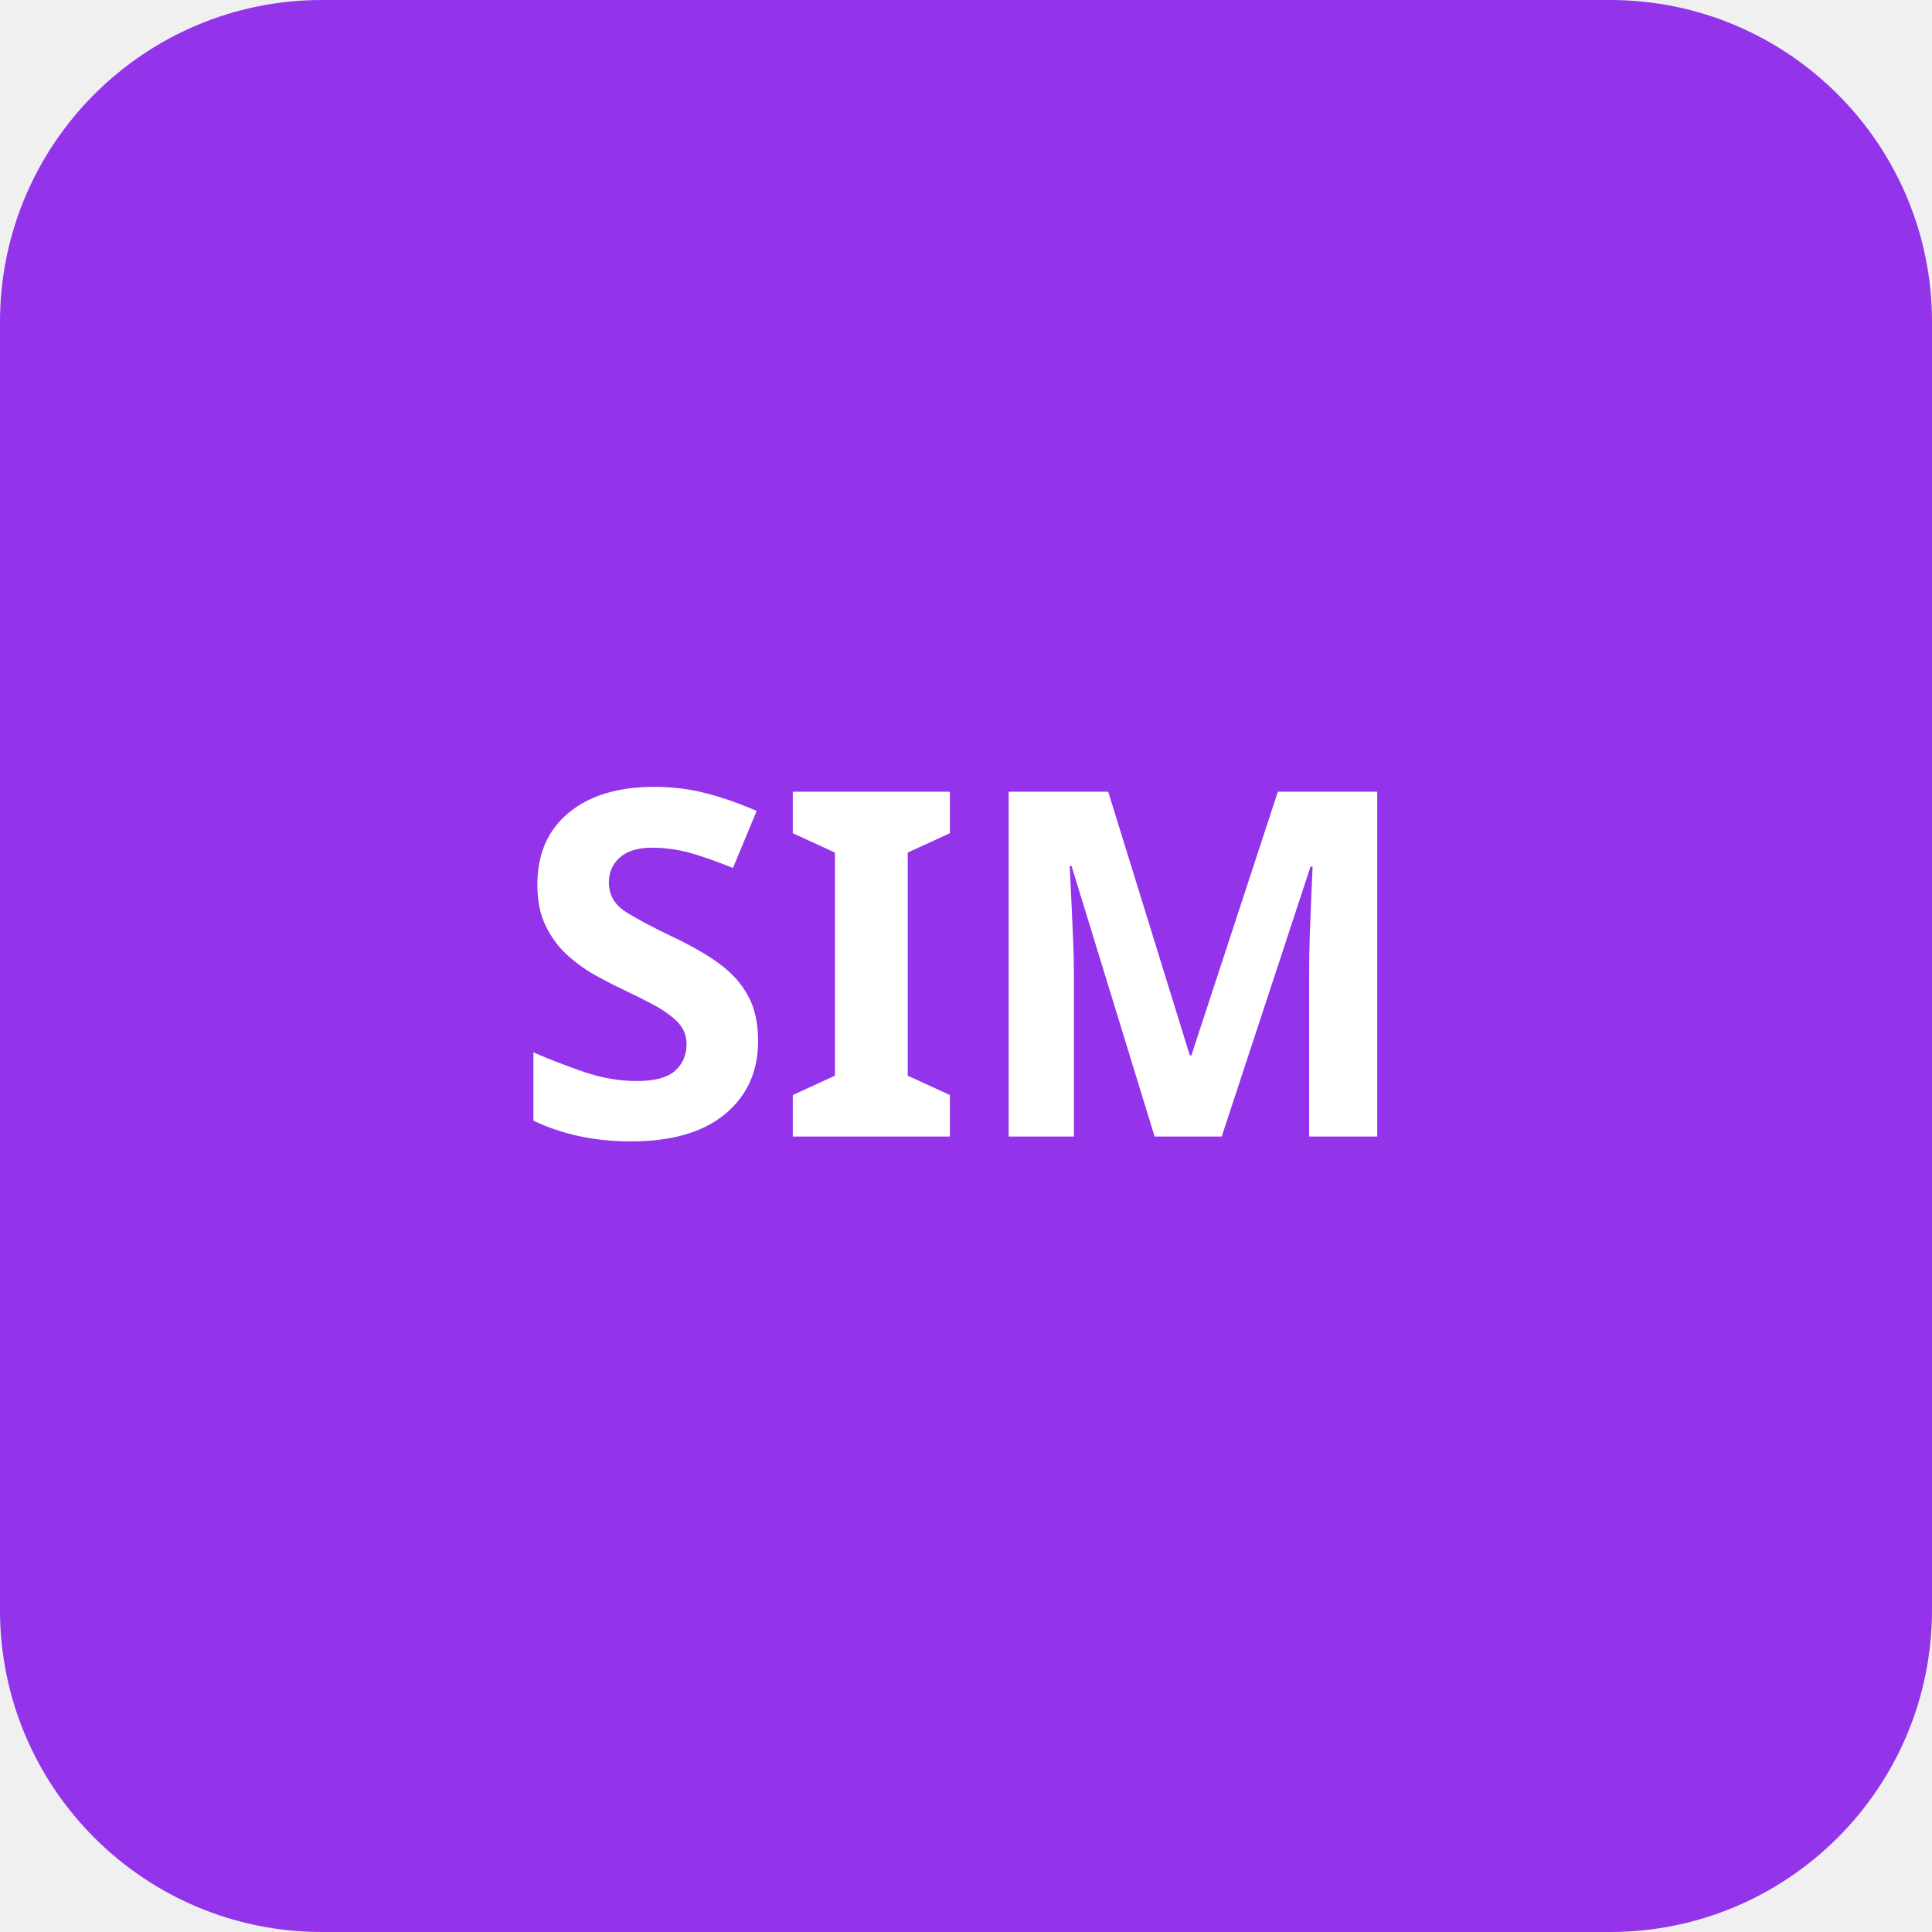
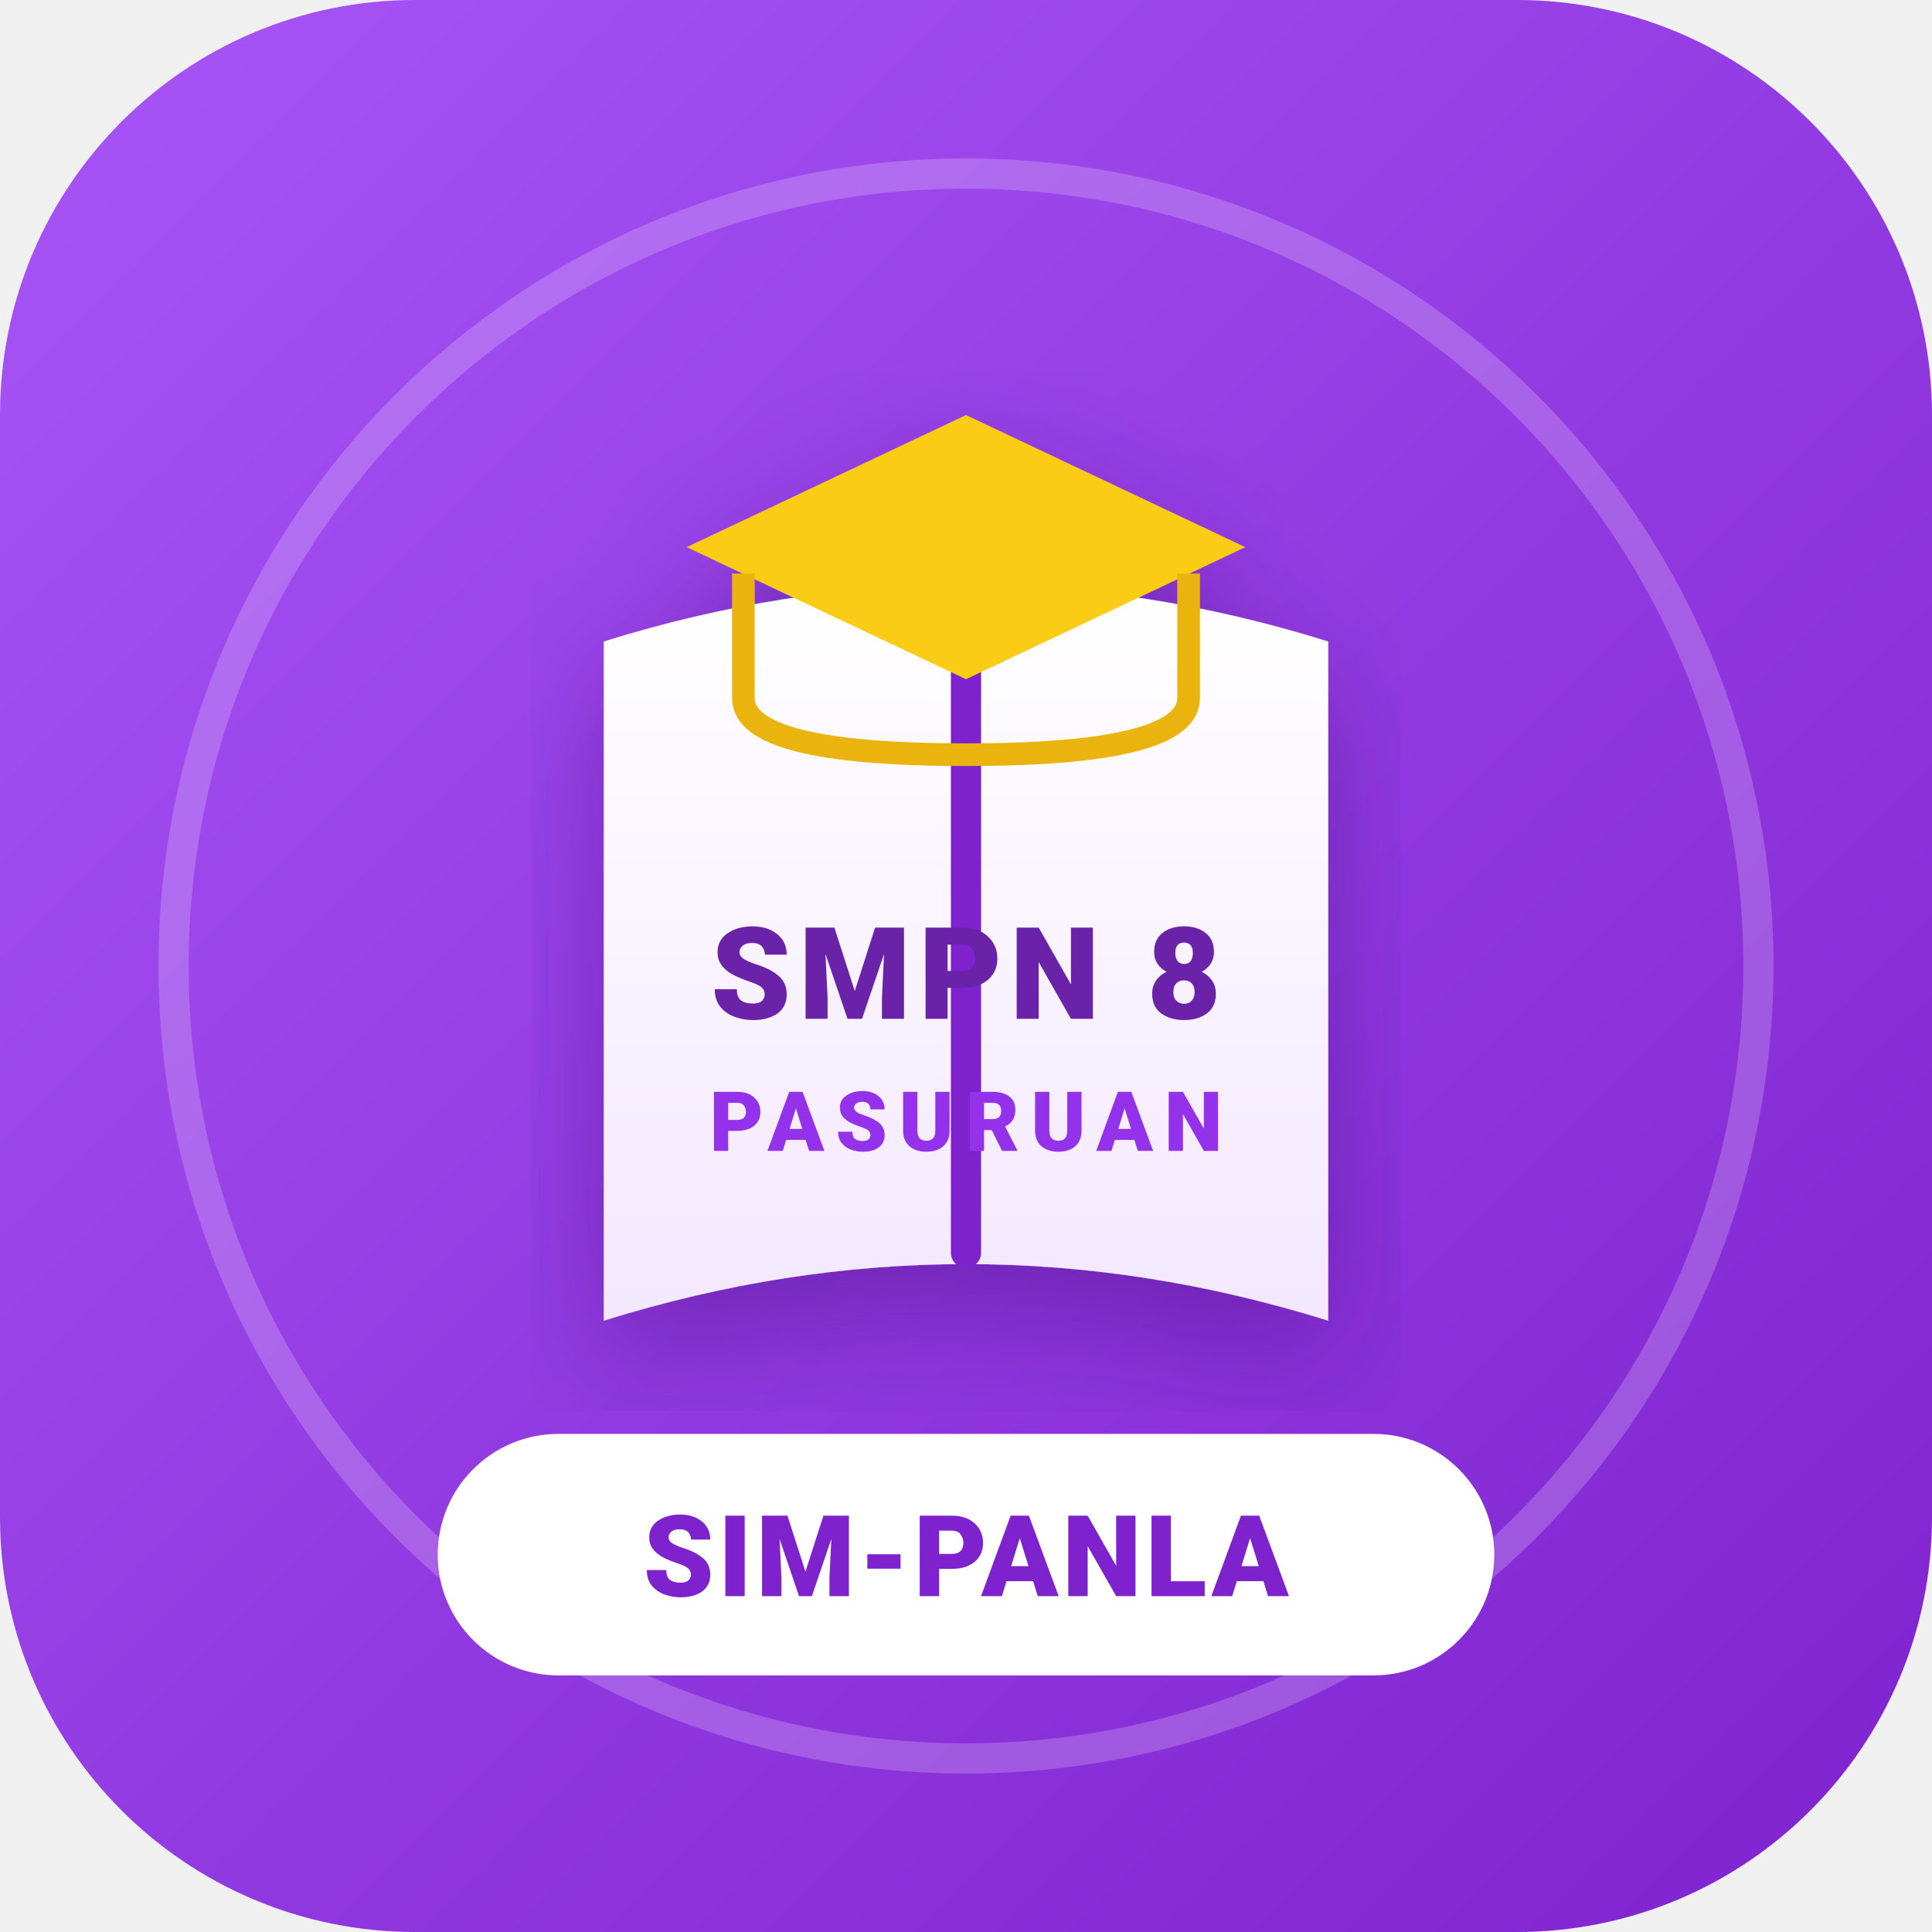
- <svg xmlns="http://www.w3.org/2000/svg" width="192" height="192" viewBox="0 0 192 192">
-   <rect width="192" height="192" fill="#9333ea" rx="32" />
-   <text x="50%" y="50%" dominant-baseline="middle" text-anchor="middle" font-size="48" font-family="sans-serif" font-weight="bold" fill="white">SIM</text>
+ <svg xmlns="http://www.w3.org/2000/svg" width="512" height="512" viewBox="0 0 512 512">
+   <defs>
+     <linearGradient id="bgGrad" x1="0%" y1="0%" x2="100%" y2="100%">
+       <stop offset="0%" stop-color="#a855f7" />
+       <stop offset="100%" stop-color="#7e22ce" />
+     </linearGradient>
+     <linearGradient id="shieldGrad" x1="0%" y1="0%" x2="0%" y2="100%">
+       <stop offset="0%" stop-color="#ffffff" />
+       <stop offset="100%" stop-color="#f3e8ff" />
+     </linearGradient>
+     <filter id="shadow" x="-10%" y="-10%" width="120%" height="120%">
+       <feDropShadow dx="0" dy="12" stdDeviation="16" flood-color="#3b0764" flood-opacity="0.35" />
+     </filter>
+   </defs>
+   <rect width="512" height="512" rx="110" fill="url(#bgGrad)" />
+   <circle cx="256" cy="256" r="210" fill="none" stroke="#ffffff" stroke-opacity="0.2" stroke-width="8" />
+   <g filter="url(#shadow)">
+     <path d="M 160 170 Q 256 140 352 170 L 352 350 Q 256 320 160 350 Z" fill="url(#shieldGrad)" />
+     <path d="M 256 152 L 256 332" stroke="#7e22ce" stroke-width="8" stroke-linecap="round" />
+     <path d="M 256 110 L 330 145 L 256 180 L 182 145 Z" fill="#facc15" />
+     <path d="M 315 152 L 315 185 Q 315 200 256 200 Q 197 200 197 185 L 197 152" fill="none" stroke="#eab308" stroke-width="6" />
+     <text x="256" y="270" text-anchor="middle" font-family="'Segoe UI', Roboto, Helvetica, sans-serif" font-weight="900" font-size="34" fill="#6b21a8" letter-spacing="2">SMPN 8</text>
+     <text x="256" y="305" text-anchor="middle" font-family="'Segoe UI', Roboto, Helvetica, sans-serif" font-weight="800" font-size="22" fill="#9333ea" letter-spacing="3">PASURUAN</text>
+   </g>
+   <rect x="116" y="380" width="280" height="64" rx="32" fill="#ffffff" />
+   <text x="256" y="423" text-anchor="middle" font-family="'Segoe UI', Roboto, Helvetica, sans-serif" font-weight="900" font-size="30" fill="#7e22ce" letter-spacing="1">SIM-PANLA</text>
</svg>
